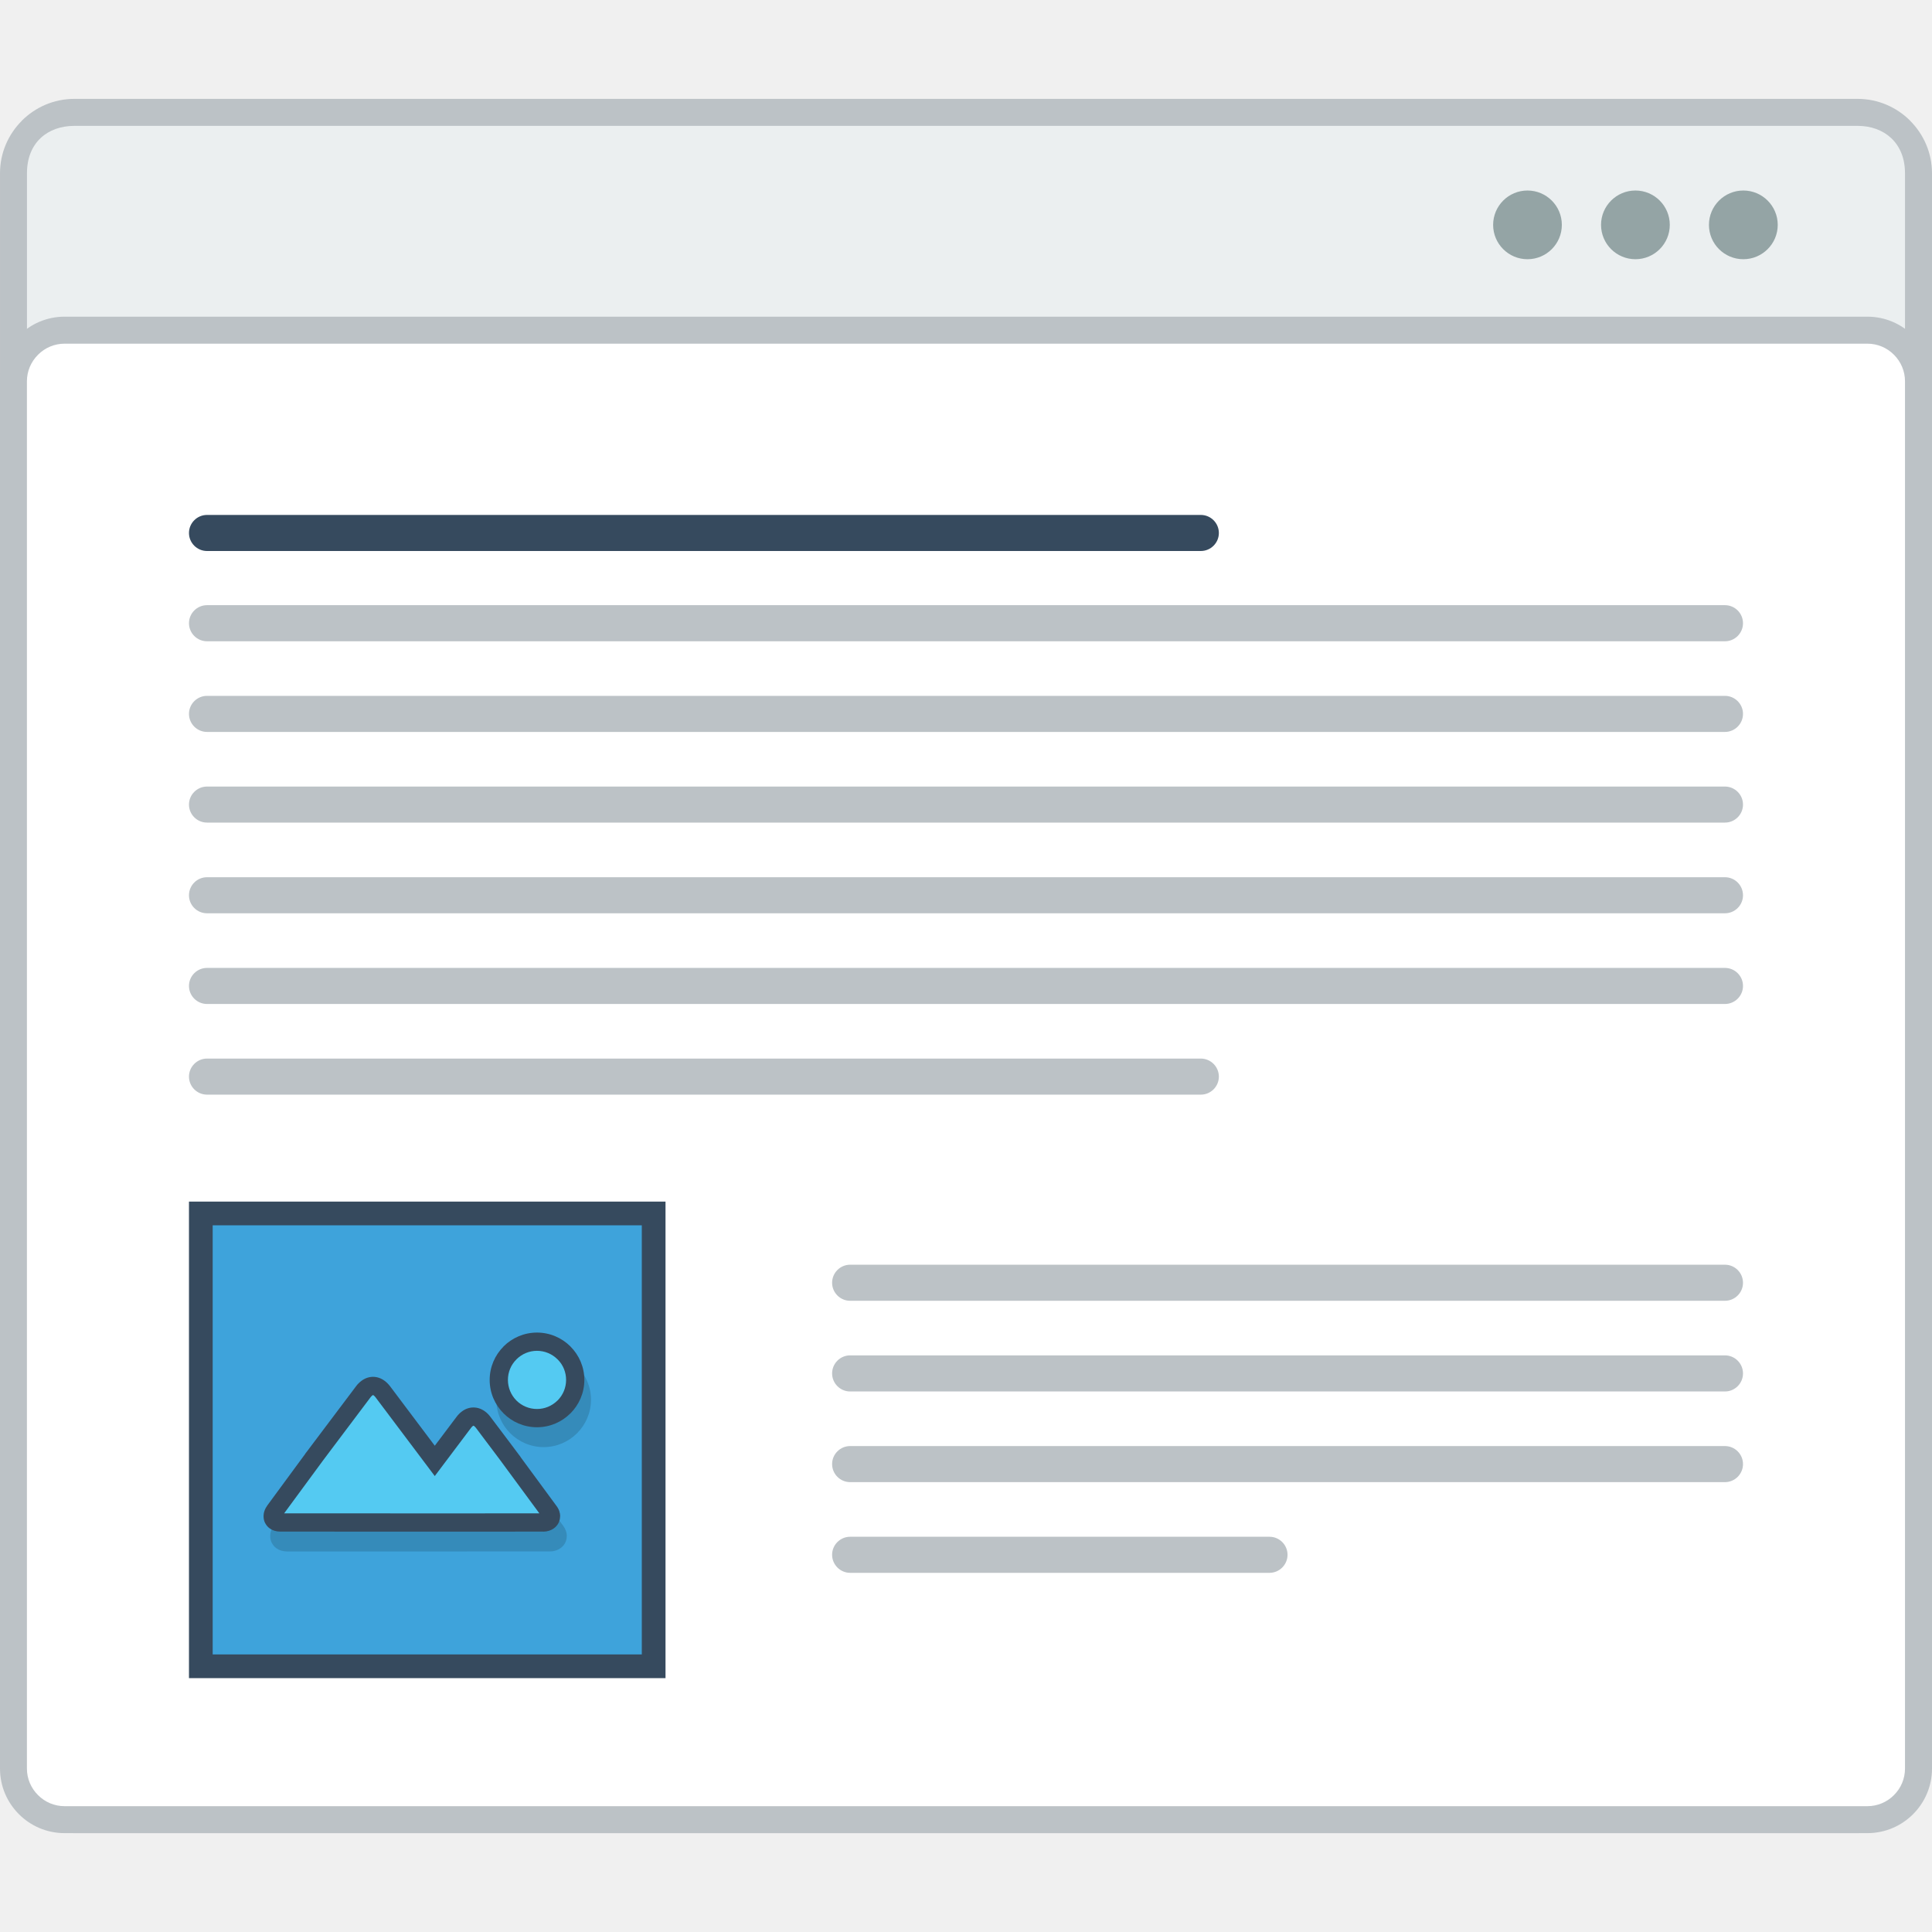
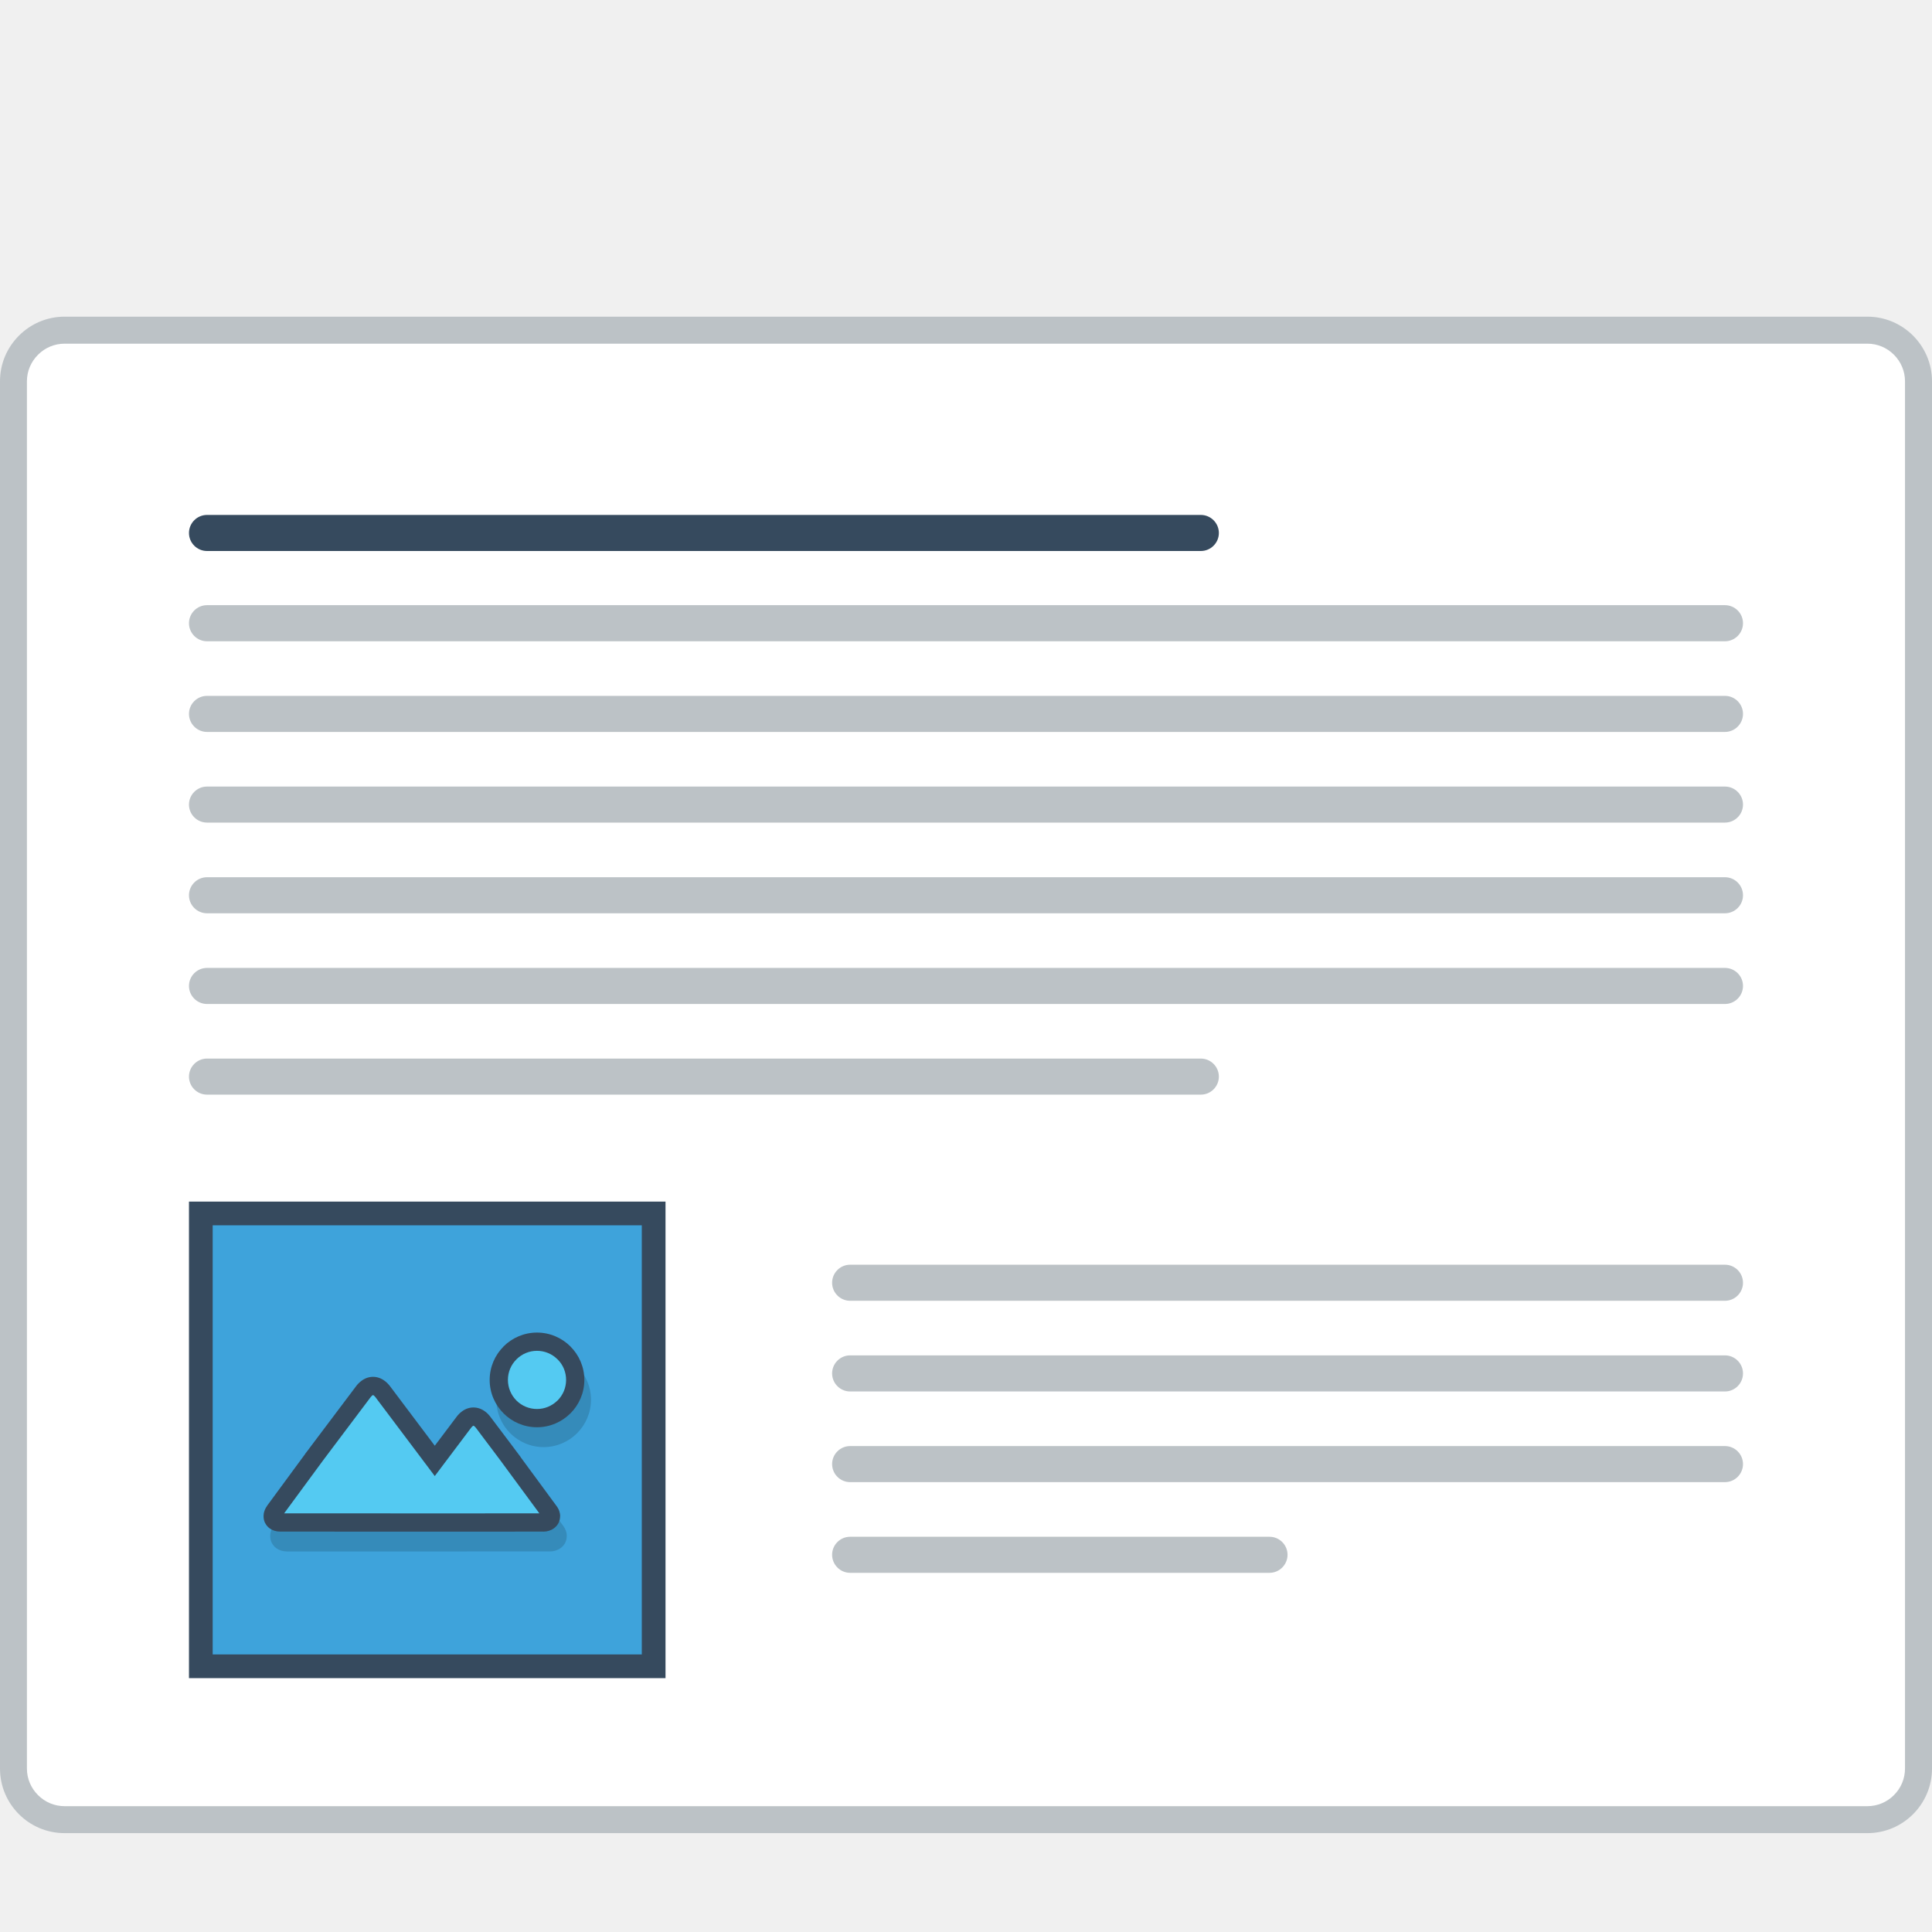
<svg xmlns="http://www.w3.org/2000/svg" version="1.0" id="Layer_1" x="0px" y="0px" width="800px" height="800px" viewBox="187.336 221.071 422.269 379.053" enable-background="new 0 0 800 800" xml:space="preserve">
  <g>
-     <path fill="#BCC2C6" d="M203.59,221.071h389.755c4.481,0,8.544,1.831,11.487,4.774v0.017c2.943,2.943,4.773,7.006,4.773,11.462   v346.548c0,4.463-1.83,8.526-4.773,11.462v0.024c-2.943,2.942-7.006,4.766-11.487,4.766H203.59c-4.481,0-8.545-1.823-11.487-4.766   v-0.024c-2.942-2.936-4.766-6.999-4.766-11.462V237.324c0-4.456,1.823-8.52,4.766-11.462v-0.017   C195.045,222.902,199.108,221.071,203.59,221.071" />
-     <path fill="#EBEFF0" d="M603.703,237.324v346.548c0,6.521-4.54,10.358-10.358,10.358H203.59c-5.803,0-10.359-3.722-10.359-10.358   V237.324c0-6.755,4.573-10.351,10.359-10.351h389.755C599.146,226.974,603.703,230.686,603.703,237.324" />
    <path fill="#BCC2C6" d="M201.449,268.677h394.035c3.896,0,7.425,1.588,9.982,4.146c2.55,2.559,4.139,6.086,4.139,9.966v303.222   c0,3.896-1.589,7.424-4.139,9.975c-2.558,2.558-6.086,4.138-9.982,4.138H201.449c-3.896,0-7.425-1.58-9.974-4.138   c-2.559-2.551-4.139-6.078-4.139-9.975V282.79c0-3.88,1.58-7.408,4.139-9.966C194.024,270.265,197.553,268.677,201.449,268.677" />
    <path fill-rule="evenodd" clip-rule="evenodd" fill="#FFFFFF" d="M201.449,274.579c-2.19,0-4.264,0.869-5.802,2.417   c-1.548,1.546-2.426,3.62-2.426,5.794v303.222c0,2.19,0.878,4.264,2.426,5.802c1.538,1.548,3.611,2.417,5.802,2.417h394.035   c2.19,0,4.264-0.869,5.803-2.417c1.547-1.538,2.416-3.611,2.416-5.802V282.79c0-2.182-0.869-4.248-2.416-5.794   c-1.539-1.547-3.612-2.417-5.803-2.417H201.449z" />
-     <path fill-rule="evenodd" clip-rule="evenodd" fill="#94A4A5" d="M544.786,241.103c4.146,0,7.508,3.361,7.508,7.508   c0,4.147-3.361,7.508-7.508,7.508c-4.147,0-7.517-3.361-7.517-7.508C537.27,244.464,540.639,241.103,544.786,241.103    M568.371,241.103c4.139,0,7.517,3.361,7.517,7.508c0,4.147-3.378,7.508-7.517,7.508c-4.155,0-7.517-3.361-7.517-7.508   C560.854,244.464,564.225,241.103,568.371,241.103z M521.192,241.103c4.146,0,7.508,3.361,7.508,7.508   c0,4.147-3.361,7.508-7.508,7.508s-7.508-3.361-7.508-7.508C513.685,244.464,517.046,241.103,521.192,241.103z" />
    <path fill-rule="evenodd" clip-rule="evenodd" fill="#BCC2C6" d="M232.585,331.732H564.35c2.174,0,3.946,1.772,3.946,3.946l0,0   c0,2.174-1.772,3.946-3.946,3.946H232.585c-2.174,0-3.946-1.772-3.946-3.946l0,0C228.639,333.505,230.411,331.732,232.585,331.732" />
    <path fill-rule="evenodd" clip-rule="evenodd" fill="#BCC2C6" d="M232.585,351.555H564.35c2.174,0,3.946,1.772,3.946,3.938l0,0   c0,2.173-1.772,3.946-3.946,3.946H232.585c-2.174,0-3.946-1.773-3.946-3.946l0,0C228.639,353.328,230.411,351.555,232.585,351.555" />
    <path fill-rule="evenodd" clip-rule="evenodd" fill="#BCC2C6" d="M232.585,371.378H564.35c2.174,0,3.946,1.772,3.946,3.938l0,0   c0,2.174-1.772,3.938-3.946,3.938H232.585c-2.174,0-3.946-1.764-3.946-3.938l0,0C228.639,373.151,230.411,371.378,232.585,371.378" />
    <path fill-rule="evenodd" clip-rule="evenodd" fill="#BCC2C6" d="M232.585,391.193H564.35c2.174,0,3.946,1.772,3.946,3.946l0,0   c0,2.173-1.772,3.938-3.946,3.938H232.585c-2.174,0-3.946-1.764-3.946-3.938l0,0C228.639,392.965,230.411,391.193,232.585,391.193" />
    <path fill-rule="evenodd" clip-rule="evenodd" fill="#BCC2C6" d="M232.585,411.016H564.35c2.174,0,3.946,1.765,3.946,3.938l0,0   c0,2.174-1.772,3.946-3.946,3.946H232.585c-2.174,0-3.946-1.772-3.946-3.946l0,0C228.639,412.78,230.411,411.016,232.585,411.016" />
    <path fill-rule="evenodd" clip-rule="evenodd" fill="#BCC2C6" d="M232.585,430.83h217.208c2.174,0,3.945,1.781,3.945,3.946   c0,2.166-1.771,3.938-3.945,3.938H232.585c-2.174,0-3.946-1.771-3.946-3.938C228.639,432.611,230.411,430.83,232.585,430.83" />
    <path fill-rule="evenodd" clip-rule="evenodd" fill="#364A5E" d="M232.585,312.01h217.208c2.174,0,3.945,1.772,3.945,3.946   c0,2.165-1.771,3.938-3.945,3.938H232.585c-2.174,0-3.946-1.772-3.946-3.938C228.639,313.782,230.411,312.01,232.585,312.01" />
    <polygon fill="#364A5E" points="232.877,462.091 328.563,462.091 332.795,462.091 332.795,466.338 332.795,562.017   332.795,566.247 328.563,566.247 232.877,566.247 228.639,566.247 228.639,562.017 228.639,466.338 228.639,462.091  " />
    <rect x="233.821" y="467.274" fill="#3EA3DB" width="93.79" height="93.789" />
    <path opacity="0.15" fill="#010101" d="M310.171,501.386c-1.021-1.02-2.441-1.655-4.014-1.655c-1.571,0-2.992,0.636-4.013,1.655   s-1.655,2.441-1.655,4.014c0,1.571,0.635,2.983,1.655,4.013c1.037,1.02,2.449,1.655,4.013,1.655c1.572,0,2.993-0.636,4.014-1.655   c1.028-1.021,1.655-2.441,1.655-4.013C311.826,503.827,311.199,502.405,310.171,501.386 M306.157,495.057   c2.851,0,5.435,1.154,7.308,3.026l0.008,0.009c1.873,1.873,3.035,4.455,3.035,7.308c0,2.842-1.162,5.434-3.035,7.307l-0.008,0.009   c-1.873,1.872-4.457,3.034-7.308,3.034c-2.859,0-5.435-1.17-7.307-3.034c-1.873-1.873-3.035-4.456-3.035-7.315   c0-2.853,1.162-5.435,3.035-7.308v-0.009C300.723,496.211,303.314,495.057,306.157,495.057z M301.208,520.414L301.208,520.414   l0.067,0.093l1.313,1.747l-0.017,0.017l7.851,10.668c0.56,0.761,0.803,1.53,0.803,2.258h-0.018c0,0.568-0.133,1.087-0.385,1.555   c-0.234,0.418-0.567,0.786-0.952,1.07c-0.653,0.476-1.48,0.735-2.316,0.735v-0.008l-19.739,0.008h-37.781   c-0.912-0.008-1.697-0.268-2.308-0.71c-0.419-0.31-0.753-0.711-0.987-1.171h-0.008c-0.217-0.443-0.334-0.937-0.334-1.472h-0.009   c0-0.777,0.276-1.613,0.853-2.399l8.269-11.245v-0.017l0.753-1.004l0.084-0.125l0,0l0.017-0.017l10.232-13.595   c0.351-0.477,0.753-0.869,1.171-1.188c0.803-0.601,1.672-0.895,2.575-0.886c0.903,0,1.764,0.301,2.55,0.886   c0.418,0.318,0.811,0.72,1.162,1.188l9.766,12.977l4.715-6.271c0.368-0.484,0.752-0.878,1.171-1.188   c0.786-0.592,1.655-0.894,2.566-0.901c0.903,0,1.772,0.301,2.567,0.895c0.418,0.309,0.811,0.71,1.17,1.194l5.184,6.882   L301.208,520.414z M305.339,533.9l-7.894-10.735l-0.334-0.452l-4.824-6.412l-0.008-0.017l-0.018,0.017l-5.451,7.249l-1.128,1.497   l-1.864,2.475l-1.856-2.475l-1.137-1.497l-10.484-13.954l-0.017-0.009l-0.009,0.009l-9.907,13.177l-0.301,0.401l-7.884,10.727   l35.591,0.008L305.339,533.9z" />
    <path fill="#364A5E" d="M304.703,490.717c2.851,0,5.435,1.163,7.307,3.027l0.009,0.017c1.873,1.873,3.034,4.456,3.034,7.308   c0,2.843-1.161,5.434-3.034,7.307h-0.009c-1.872,1.873-4.456,3.035-7.307,3.035c-2.859,0-5.443-1.162-7.308-3.035   c-1.873-1.873-3.034-4.456-3.034-7.307c0-2.852,1.161-5.435,3.034-7.308v-0.017C299.269,491.88,301.86,490.717,304.703,490.717    M299.753,516.083L299.753,516.083l0.067,0.092l1.313,1.748l-0.017,0.009l7.851,10.676c0.568,0.753,0.803,1.53,0.803,2.258h-0.017   c0,0.568-0.134,1.087-0.385,1.547c-0.234,0.427-0.569,0.794-0.954,1.078c-0.651,0.477-1.479,0.736-2.314,0.736v-0.009l-19.74,0.009   l-37.781-0.009c-0.911,0-1.697-0.26-2.308-0.711c-0.418-0.301-0.752-0.702-0.986-1.162h-0.009   c-0.218-0.443-0.334-0.937-0.334-1.479h-0.008c0-0.77,0.275-1.605,0.853-2.399l8.268-11.245l-0.008-0.017l0.761-0.995l0.084-0.126   h0.009l0.007-0.016l10.234-13.596c0.351-0.484,0.752-0.869,1.171-1.187c0.794-0.603,1.672-0.895,2.574-0.895   c0.903,0.008,1.765,0.31,2.542,0.895c0.427,0.317,0.819,0.719,1.179,1.187l9.757,12.977l4.725-6.271   c0.358-0.485,0.743-0.878,1.17-1.196c0.777-0.594,1.646-0.894,2.559-0.894c0.902,0,1.772,0.3,2.566,0.894   c0.418,0.31,0.811,0.711,1.171,1.196l5.183,6.881L299.753,516.083z" />
    <path fill-rule="evenodd" clip-rule="evenodd" fill="#54CAF2" d="M300.238,496.545l-0.033,0.042   c-1.204,1.195-1.856,2.784-1.856,4.481c0,1.688,0.669,3.293,1.856,4.498c1.203,1.195,2.809,1.855,4.498,1.855   c1.688,0,3.261-0.66,4.465-1.839l0.049-0.034c1.188-1.204,1.849-2.793,1.849-4.48c0-1.681-0.644-3.277-1.831-4.465l-0.043-0.034   c-1.194-1.195-2.8-1.864-4.488-1.864C303.014,494.705,301.442,495.365,300.238,496.545 M249.439,530.229l36.92,0.009l18.862-0.009   l-8.604-11.688l-5.242-6.973c-0.117-0.149-0.243-0.292-0.385-0.401c-0.033-0.017-0.125-0.092-0.167-0.092   c-0.05,0-0.134,0.066-0.176,0.092c-0.142,0.117-0.268,0.252-0.376,0.401l-7.909,10.51l-12.941-17.206   c-0.109-0.143-0.234-0.293-0.377-0.393c-0.041-0.034-0.134-0.101-0.176-0.101c-0.051,0-0.134,0.066-0.167,0.092   c-0.15,0.108-0.267,0.259-0.385,0.401l-10.283,13.669L249.439,530.229z" />
    <path fill-rule="evenodd" clip-rule="evenodd" fill="#BCC2C6" d="M373.144,495.7H564.35c2.174,0,3.946,1.772,3.946,3.946   s-1.772,3.946-3.946,3.946H373.144c-2.166,0-3.938-1.772-3.938-3.946S370.978,495.7,373.144,495.7" />
    <path fill-rule="evenodd" clip-rule="evenodd" fill="#BCC2C6" d="M373.144,515.523H564.35c2.174,0,3.946,1.772,3.946,3.938   c0,2.174-1.772,3.946-3.946,3.946H373.144c-2.166,0-3.938-1.772-3.938-3.946C369.205,517.296,370.978,515.523,373.144,515.523" />
    <path fill-rule="evenodd" clip-rule="evenodd" fill="#BCC2C6" d="M373.144,535.346h91.665c2.165,0,3.938,1.772,3.938,3.938   c0,2.165-1.772,3.946-3.938,3.946h-91.665c-2.166,0-3.938-1.781-3.938-3.946C369.205,537.118,370.978,535.346,373.144,535.346" />
    <path fill-rule="evenodd" clip-rule="evenodd" fill="#BCC2C6" d="M373.144,475.886H564.35c2.174,0,3.946,1.772,3.946,3.946   c0,2.166-1.772,3.938-3.946,3.938H373.144c-2.166,0-3.938-1.772-3.938-3.938C369.205,477.658,370.978,475.886,373.144,475.886" />
  </g>
</svg>
